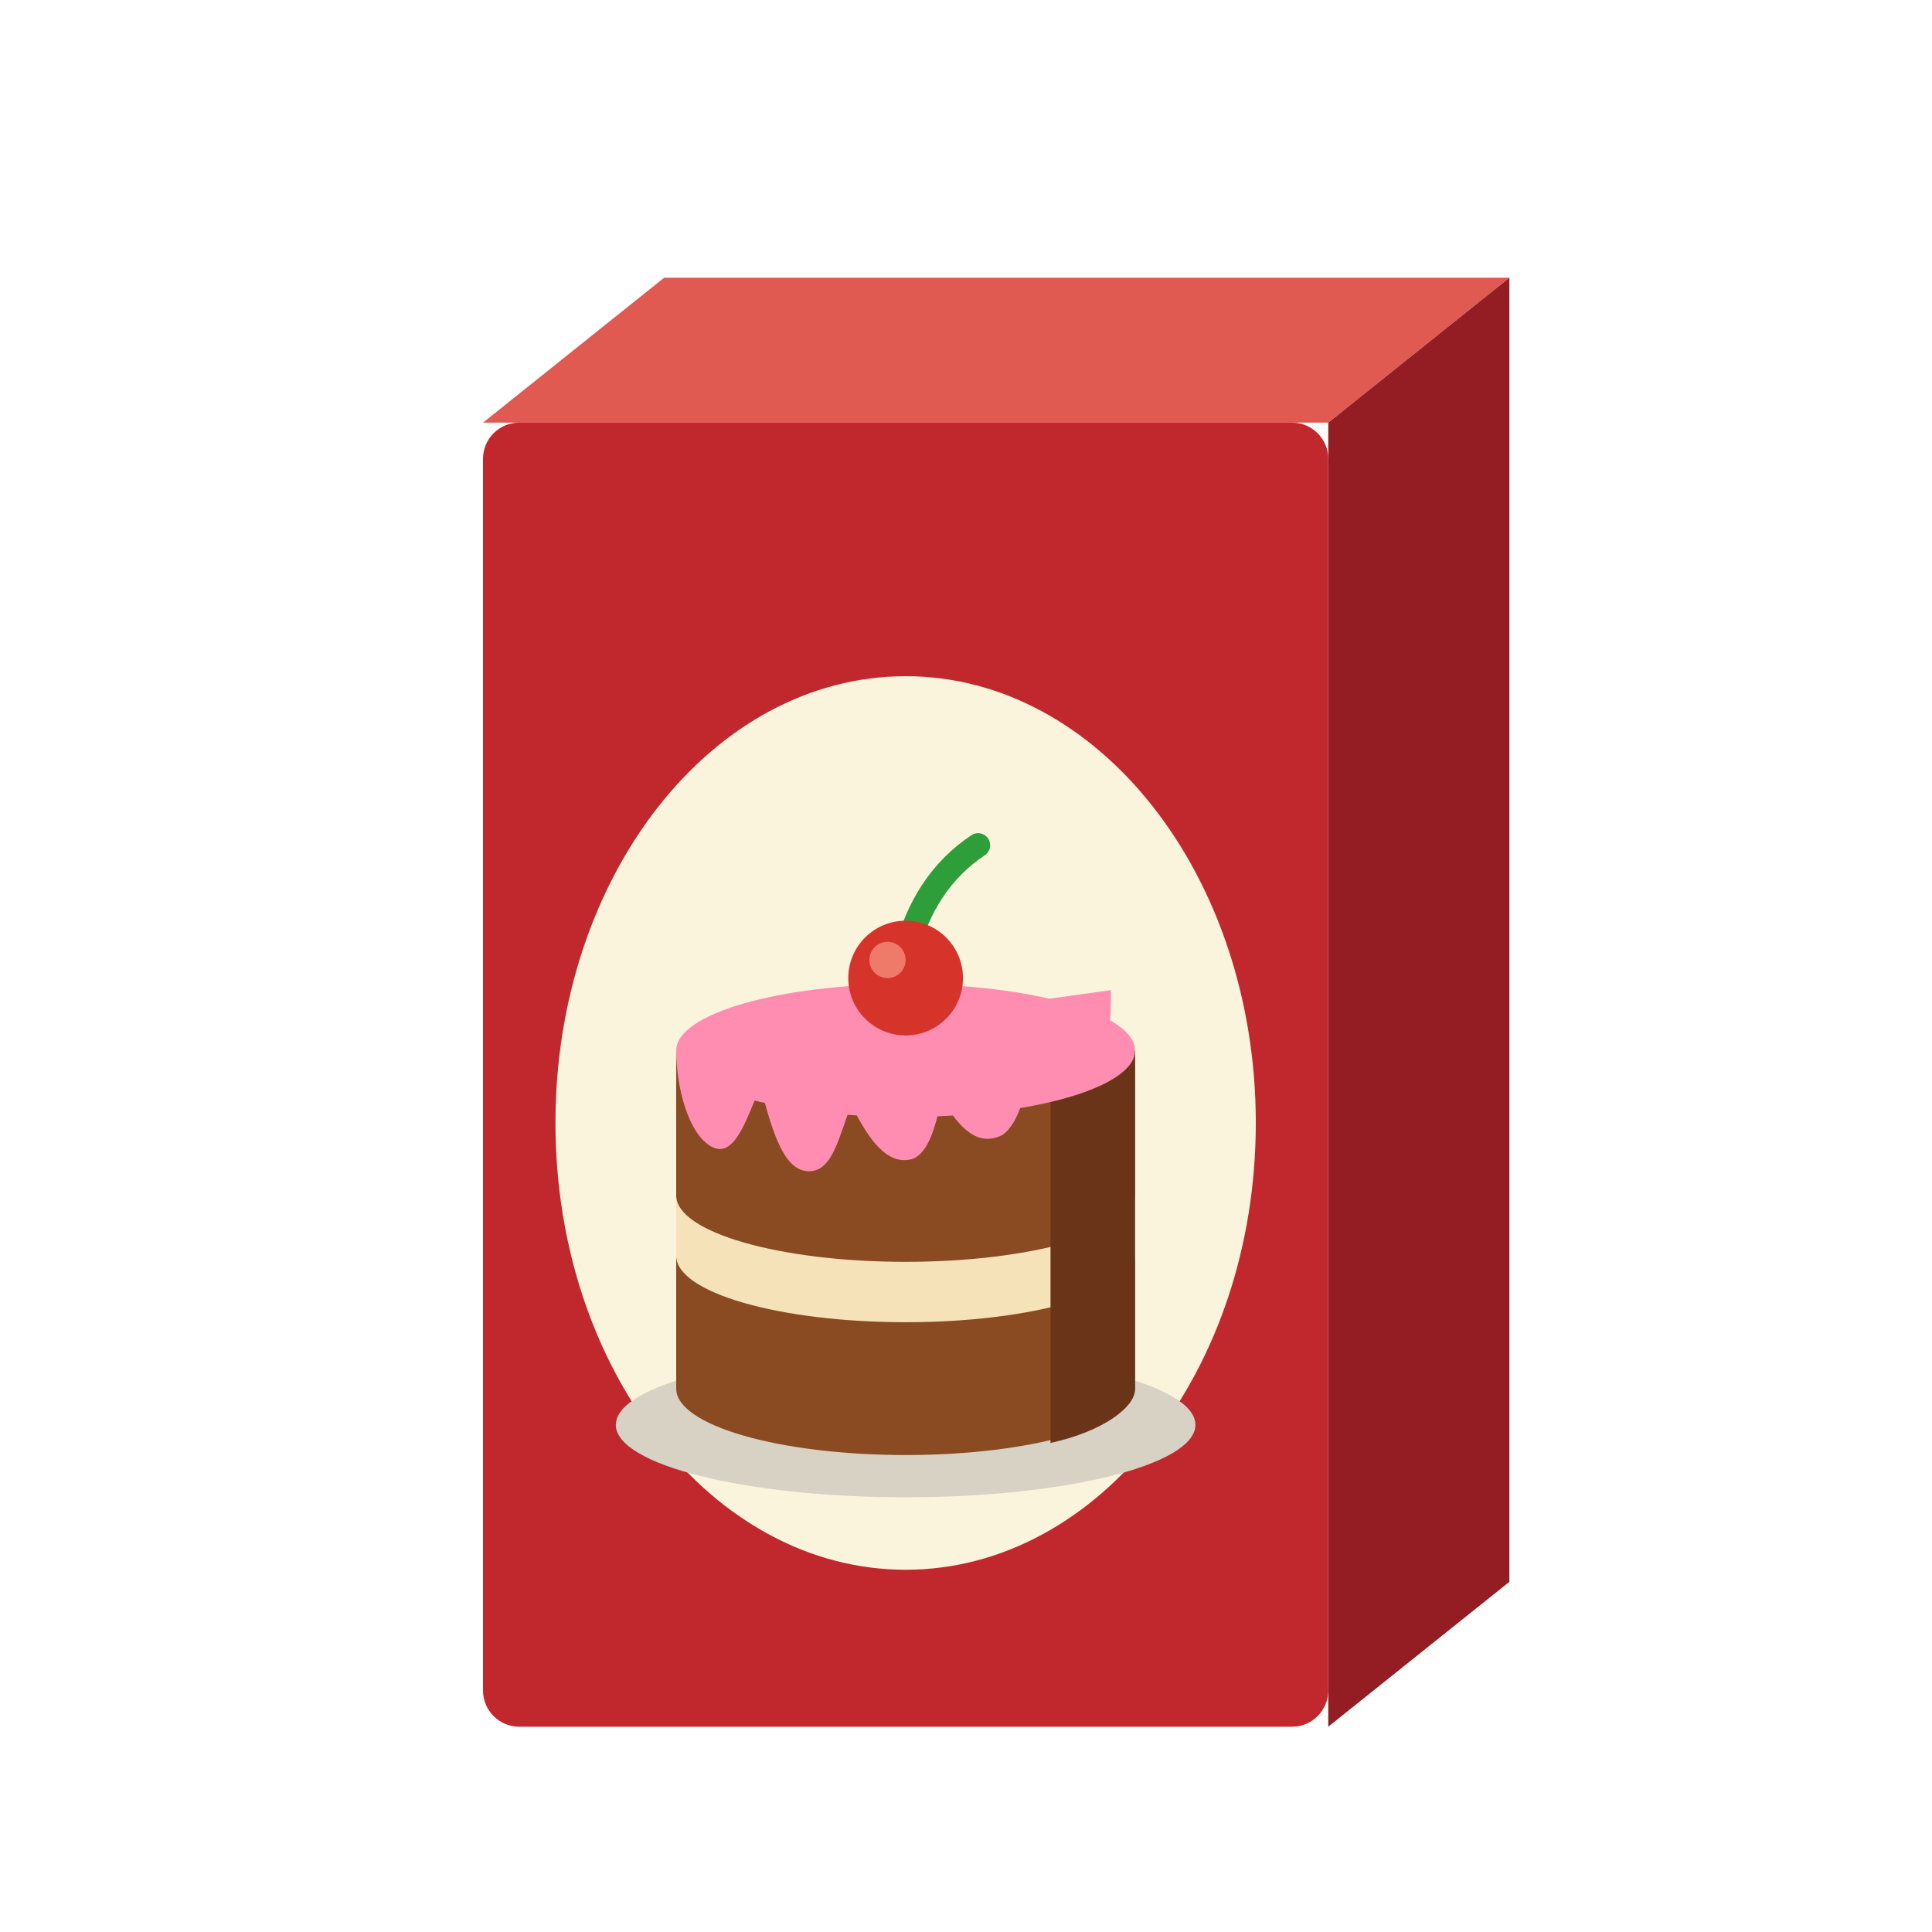
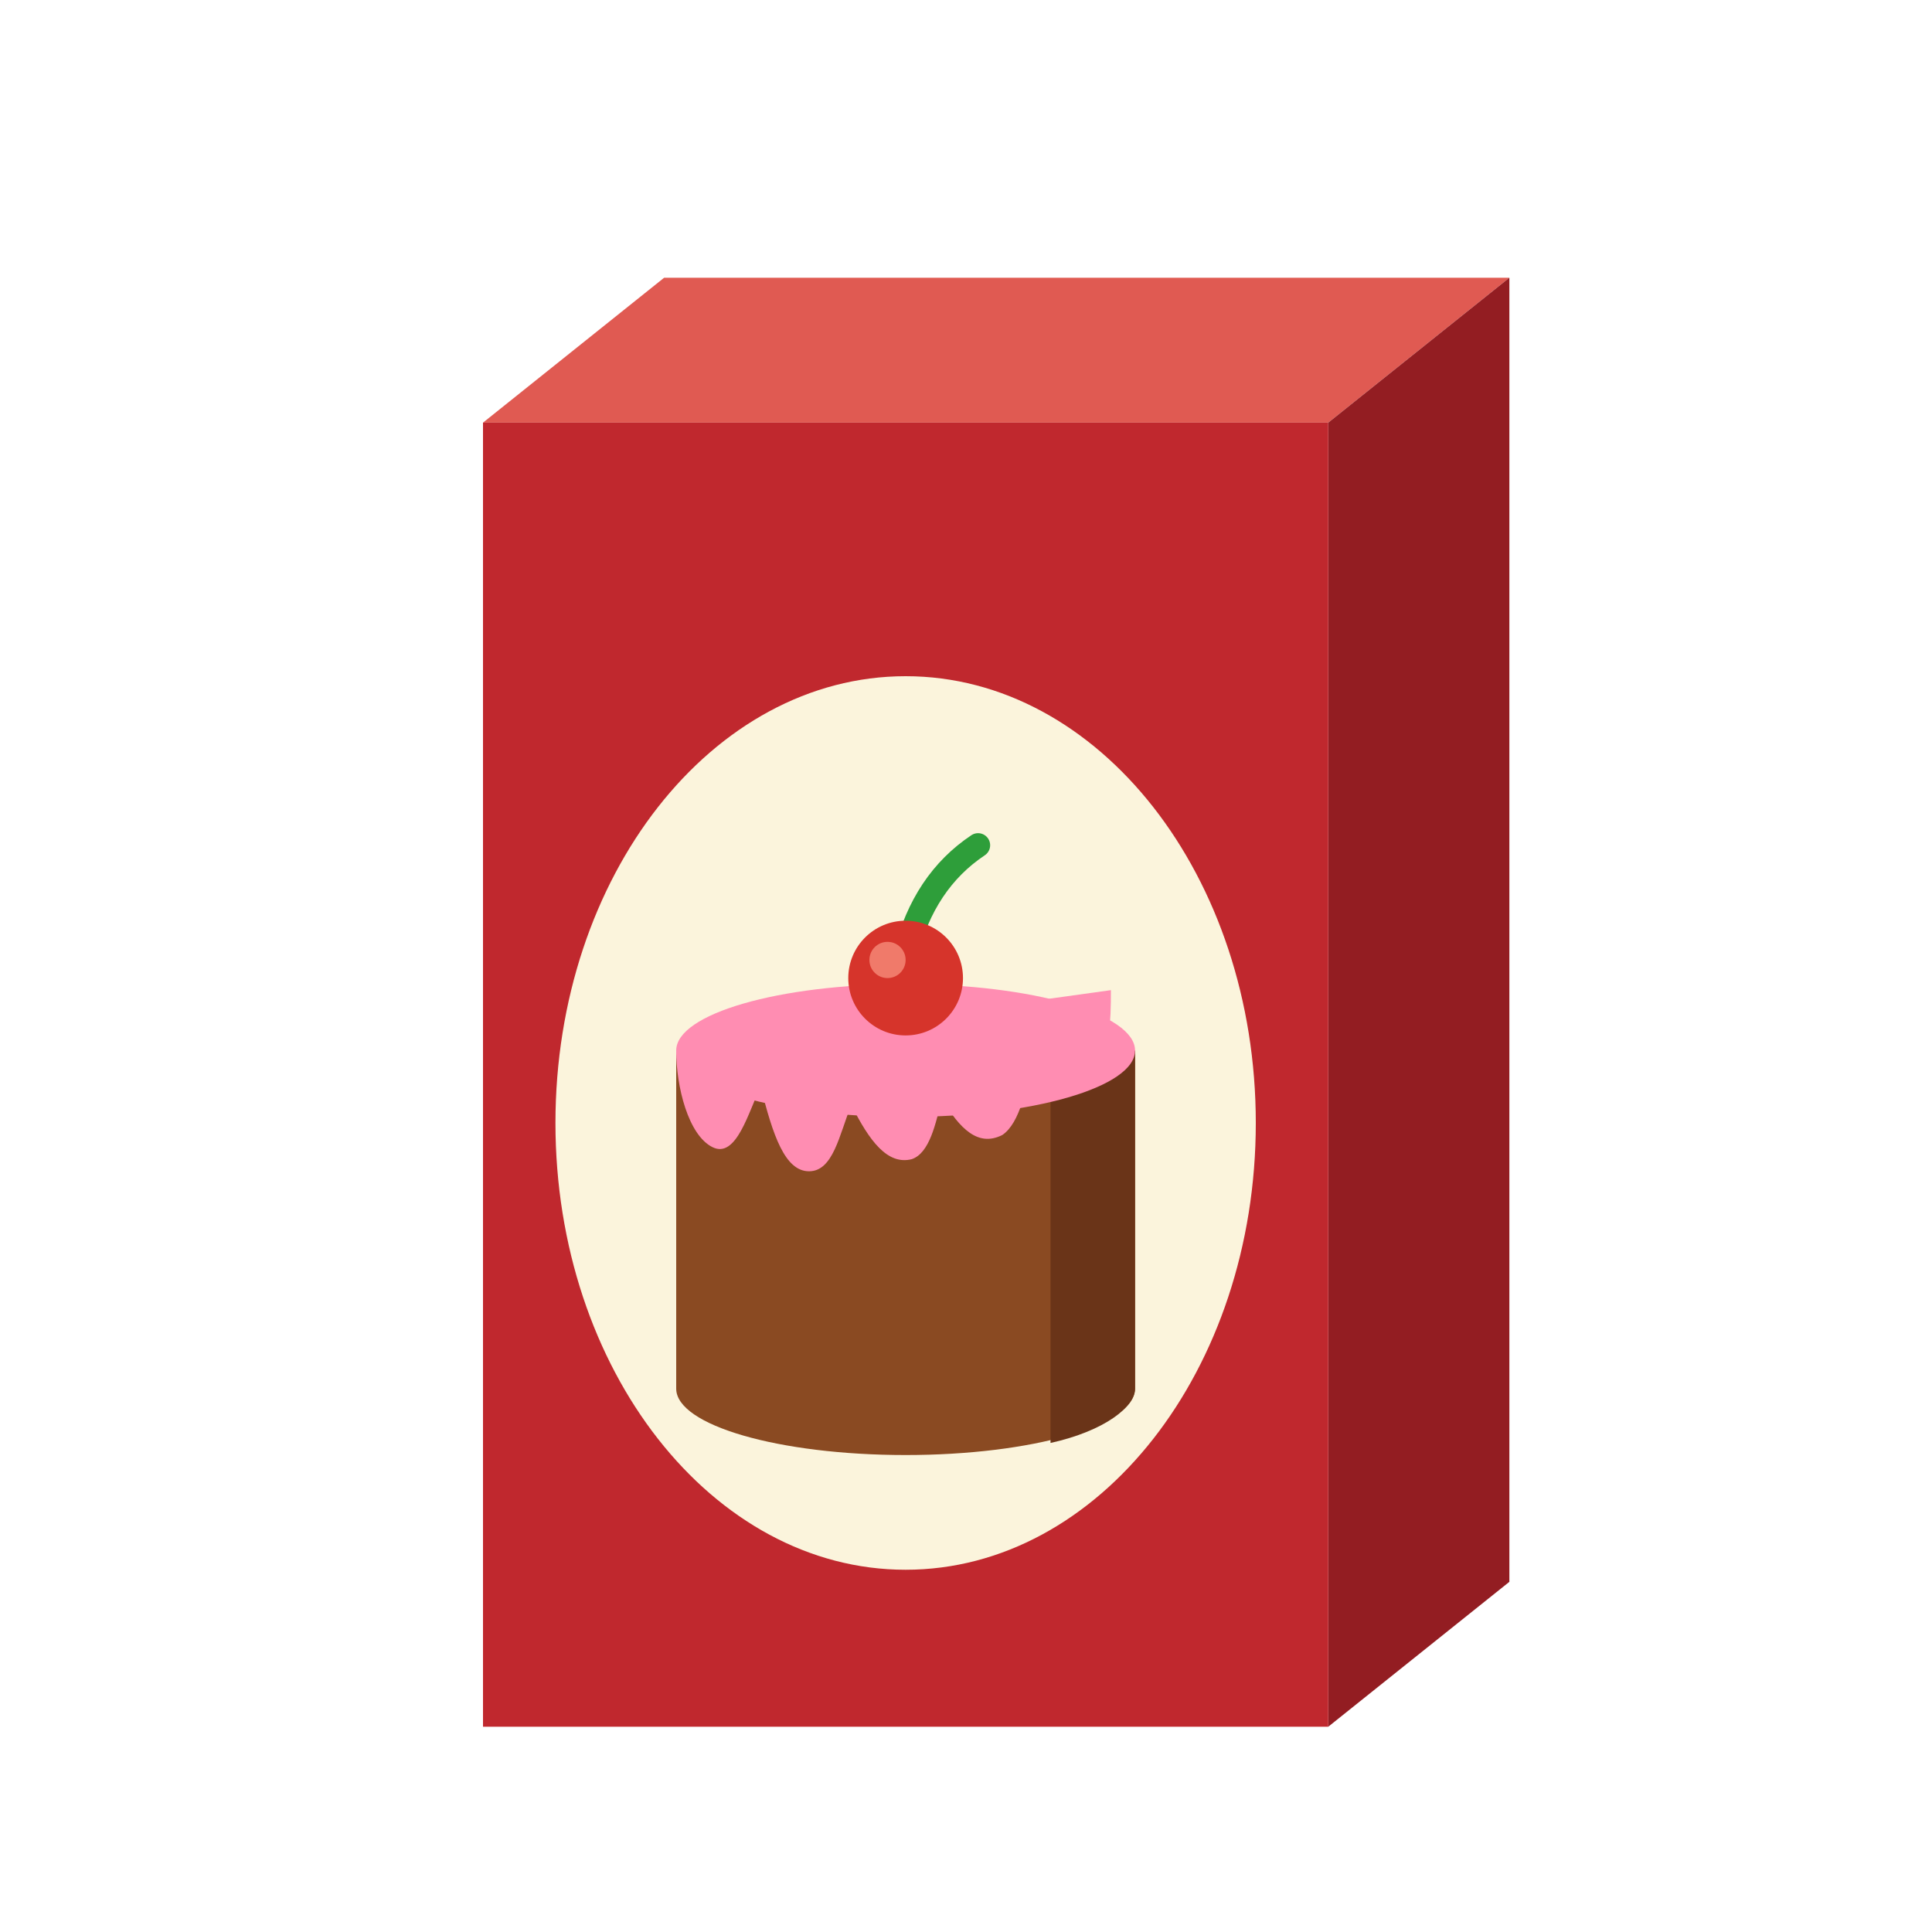
<svg xmlns="http://www.w3.org/2000/svg" viewBox="0 0 32 32">
  <path fill="#e05a52" d="M8 7l3-2.4h14L22 7z" />
  <path fill="#931d22" d="M22 7l3-2.4v21.6l-3 2.4z" />
-   <rect width="14" height="21.6" x="8" y="7" fill="#c0282e" rx="0.6" />
+   <rect width="14" height="21.6" x="8" y="7" fill="#c0282e" />
  <ellipse cx="15" cy="18.6" rx="5.8" ry="7.4" fill="#fbf4dc" />
-   <ellipse cx="15" cy="23.6" rx="4.8" ry="1.2" fill="#d8d2c4" />
  <path fill="#8a4a22" d="M11.2 17.4v5.6a3.8 1.1 0 0 0 7.6 0v-5.6z" />
-   <path fill="#f6e2b8" d="M11.2 19.8a3.8 1.1 0 0 0 7.6 0v1a3.8 1.1 0 0 1 -7.6 0z" />
  <path fill="#6a3418" d="M17.4 18.2c.8-.2 1.2-.5 1.4-.8v5.6c0 .3-.5.7-1.4.9z" />
  <ellipse cx="15" cy="17.4" rx="3.8" ry="1.1" fill="#ff8db2" />
  <path fill="#ff8db2" d="M11.2 17.4c0 .6.2 1.4.6 1.6c.4.2.6-.6.8-1c.2.8.4 1.4.8 1.4s.5-.6.7-1.1c.3.6.6 1 1 .9c.3-.1.4-.6.5-1c.3.5.6.8 1 .6c.3-.2.4-.8.5-1.2c.3.3.6.4.9.2c.4-.3.4-.9.4-1.4z" />
  <path fill="none" stroke="#2e9e3a" stroke-linecap="round" stroke-width="0.4" d="M15 15.8c.2-.8.6-1.4 1.2-1.8" />
  <circle cx="15" cy="16.2" r="0.95" fill="#d6342b" />
  <circle cx="14.7" cy="15.9" r="0.3" fill="#f07a6a" />
</svg>
